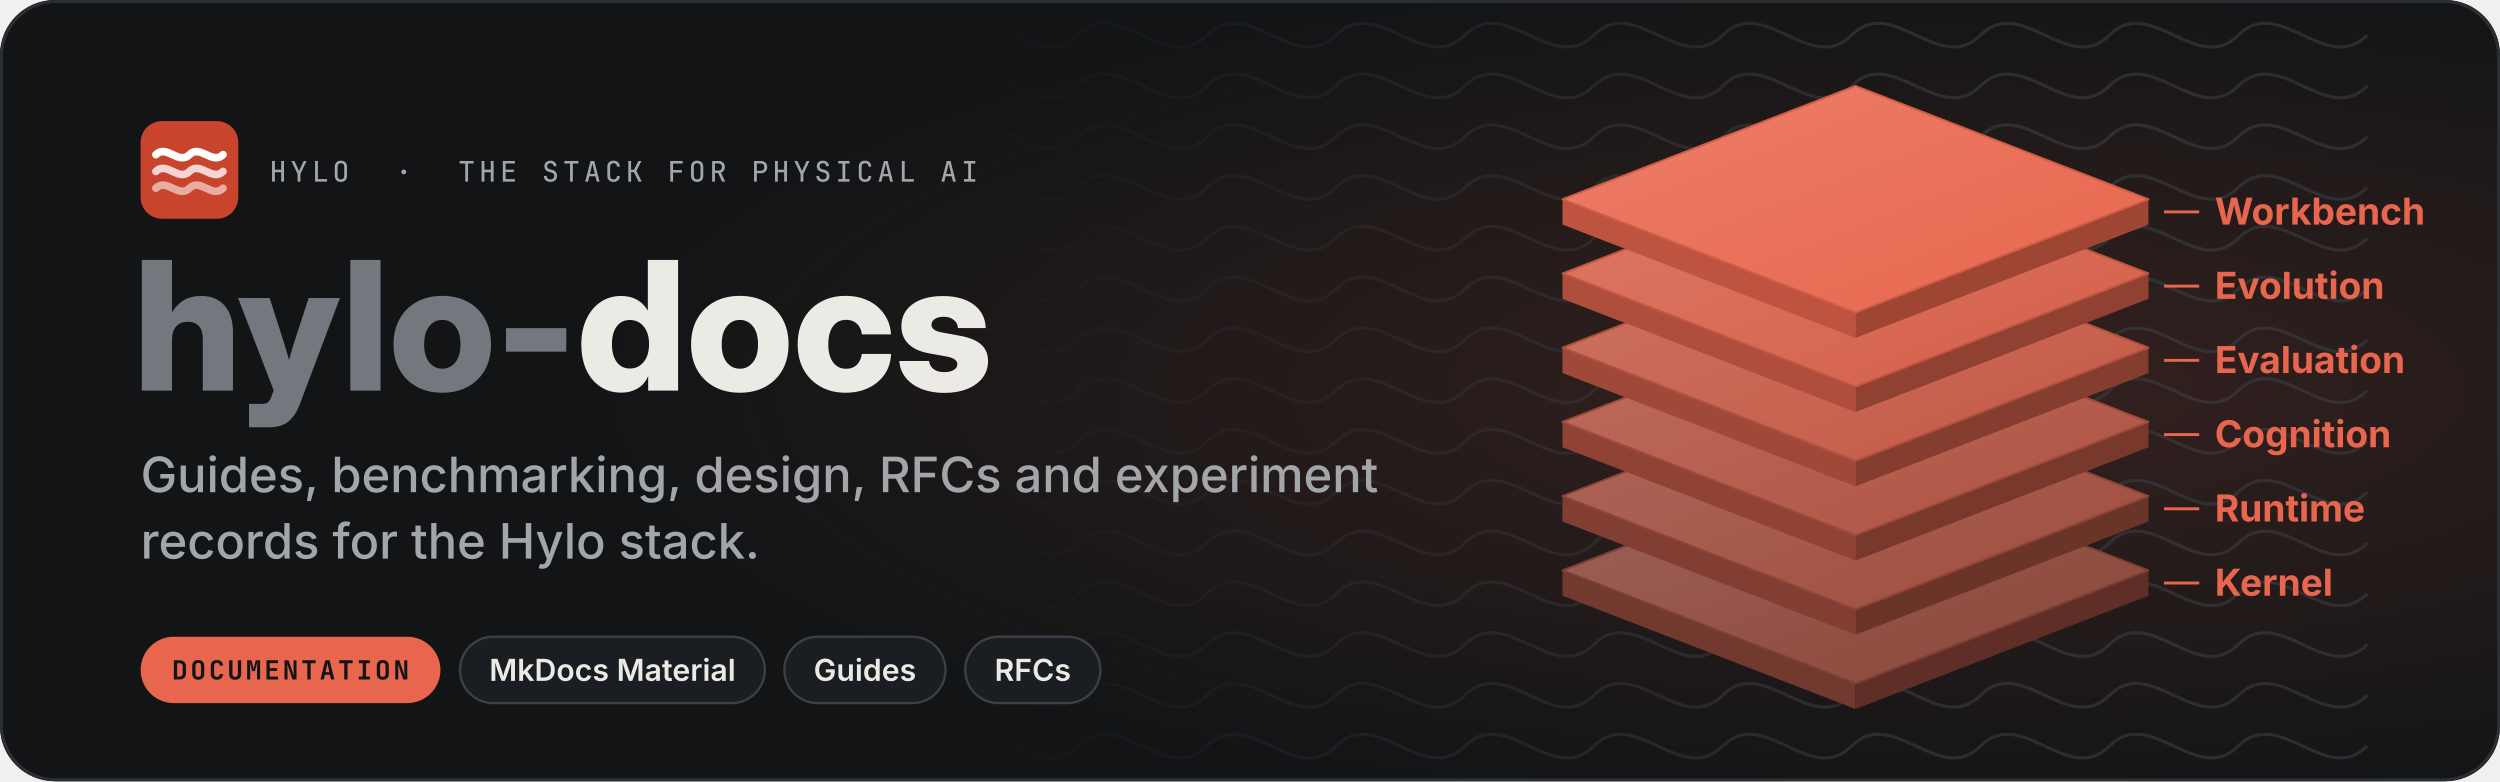
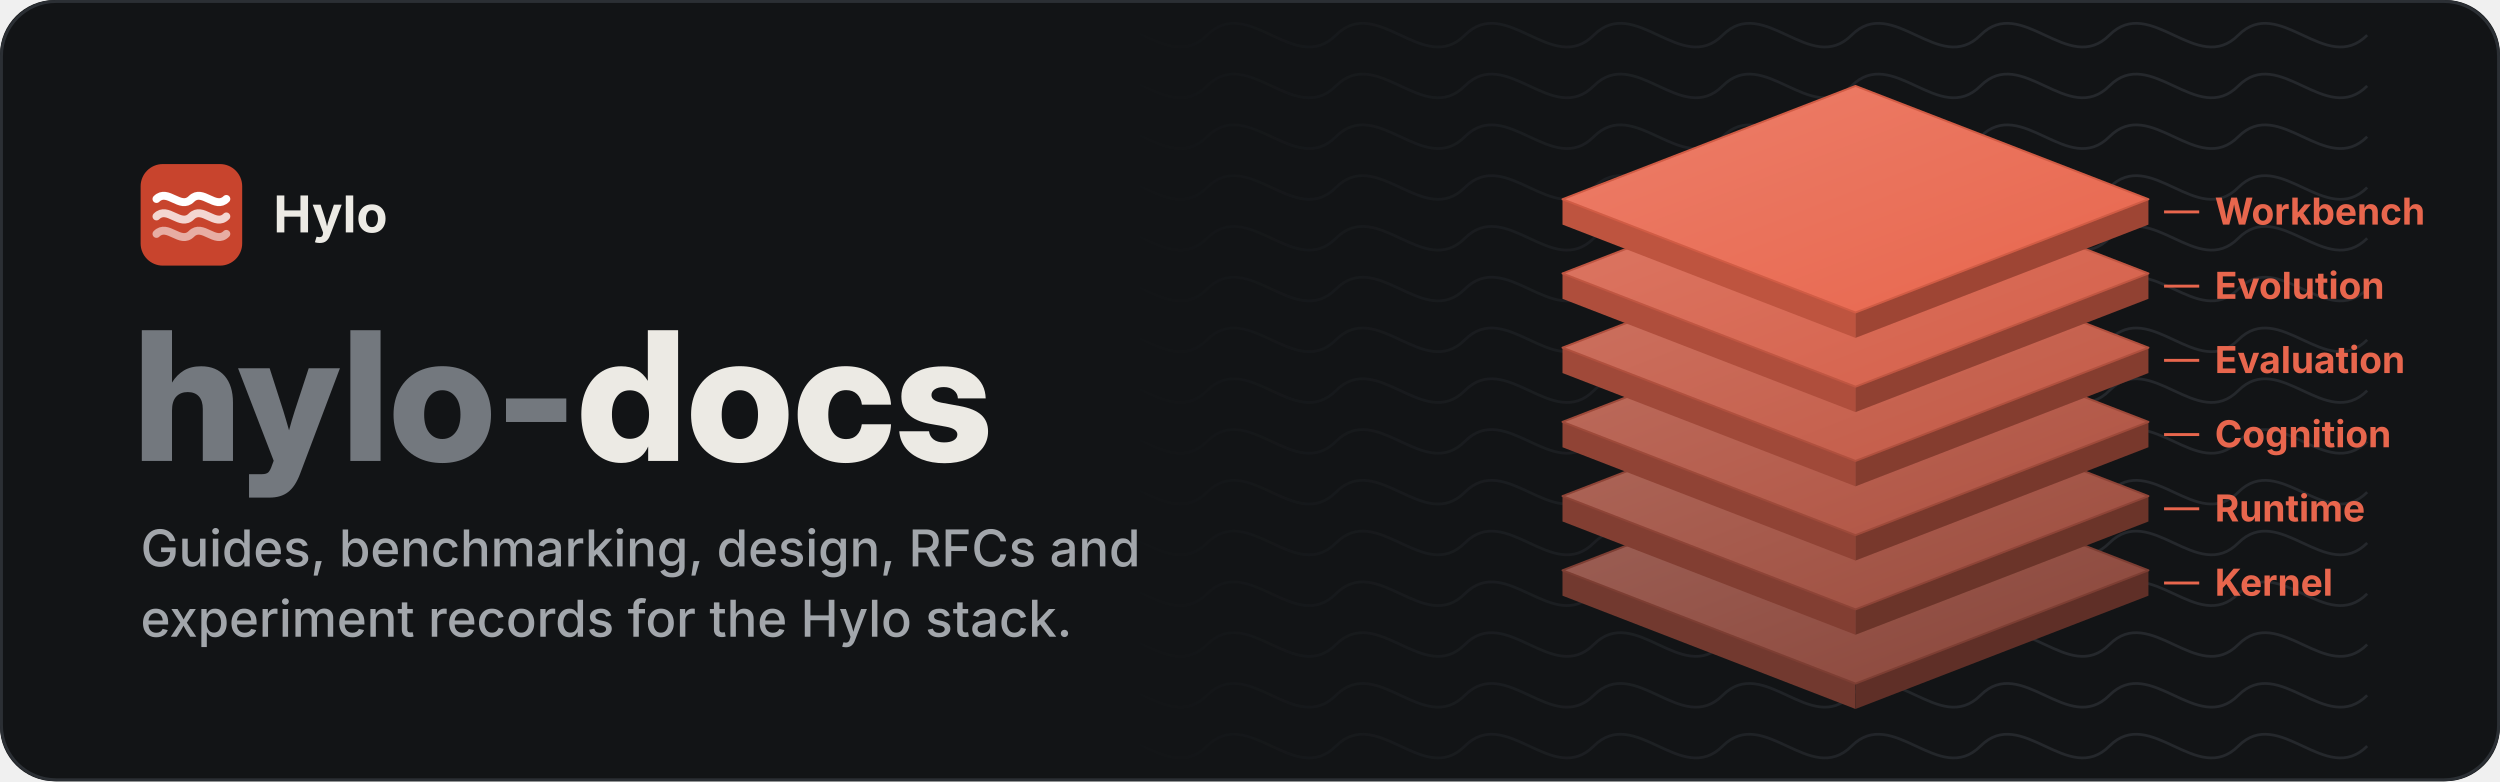
<svg xmlns="http://www.w3.org/2000/svg" viewBox="0 0 1280 400" width="1280" height="400" role="img" aria-labelledby="t d">
  <defs>
+     <path id="b161" d="M135 0V1490H440V888H1089V1490H1395V0H1089V635H440V0Z" />
    <path id="b271" d="M135 0V1490H440V1083L435 744Q484 822 539 897Q594 972 668 1062L1033 1490H1406L849 845L1422 0H1061L638 644L440 426V0Z" />
    <path id="b384" d="M135 0V1490H716Q970 1490 1110 1358Q1249 1225 1249 1005Q1249 852 1181 744Q1113 635 985 581L1302 0H964L680 532H440V0ZM440 779H660Q934 779 934 1005Q934 1118 866 1178Q799 1238 659 1238H440Z" />
    <path id="b459" d="M449 0 49 1490H382L555 757Q578 654 598 537Q617 420 635 305Q655 420 676 537Q697 654 722 757L904 1490H1221L1402 757Q1427 655 1448 539Q1469 423 1489 309Q1507 423 1526 539Q1546 655 1569 757L1742 1490H2076L1675 0H1327L1129 762Q1109 843 1093 932Q1077 1022 1061 1118Q1047 1025 1032 936Q1017 846 995 762L798 0Z" />
    <path id="b507" d="M440 -22Q280 -22 174 62Q68 147 68 313Q68 438 128 509Q188 580 284 613Q380 646 490 656Q634 670 698 686Q761 701 761 756V761Q761 832 716 871Q670 910 586 910Q499 910 446 872Q393 835 375 781L100 827Q143 972 272 1052Q400 1132 587 1132Q707 1132 816 1094Q924 1056 992 972Q1061 889 1061 753V0H777V155H767Q726 77 645 28Q564 -22 440 -22ZM525 189Q630 189 696 250Q763 311 763 400V521Q745 508 704 498Q664 489 619 482Q574 474 541 470Q458 458 407 423Q356 388 356 321Q356 256 404 222Q451 189 525 189Z" />
    <path id="b578" d="M754 -19Q663 -19 600 12Q537 43 498 88Q458 134 437 179H423V0H128V1490H428V930H437Q457 974 496 1021Q534 1068 598 1100Q661 1132 756 1132Q880 1132 983 1068Q1086 1004 1148 876Q1209 748 1209 557Q1209 371 1149 242Q1089 114 986 48Q883 -19 754 -19ZM662 222Q779 222 840 316Q902 410 902 558Q902 705 841 798Q780 892 662 892Q546 892 484 801Q421 710 421 558Q421 406 484 314Q547 222 662 222Z" />
    <path id="b586" d="M628 -22Q459 -22 336 50Q214 123 148 252Q81 382 81 554Q81 727 148 857Q214 987 336 1060Q459 1132 628 1132Q827 1132 960 1032Q1093 933 1125 760L846 708Q827 795 772 846Q718 896 631 896Q511 896 449 802Q387 707 387 555Q387 405 449 310Q511 214 631 214Q718 214 774 266Q830 319 848 409L1127 358Q1095 181 962 80Q829 -22 628 -22Z" />
    <path id="b614" d="M633 -22Q462 -22 338 48Q214 118 148 247Q81 376 81 553Q81 726 148 856Q214 986 334 1059Q455 1132 618 1132Q764 1132 883 1070Q1002 1008 1072 882Q1143 756 1143 565V481H378Q383 344 454 274Q525 204 638 204Q717 204 774 238Q830 271 854 336L1126 285Q1085 146 956 62Q828 -22 633 -22ZM380 669H854Q843 778 784 842Q725 906 621 906Q513 906 451 840Q389 773 380 669Z" />
    <path id="b658" d="M625 -442Q415 -442 287 -365Q159 -288 122 -168L380 -96Q401 -143 458 -184Q514 -224 623 -224Q737 -224 803 -172Q869 -119 869 -8V198H846Q815 130 744 73Q672 16 536 16Q410 16 307 75Q204 134 142 255Q81 376 81 561Q81 750 144 877Q206 1004 310 1068Q413 1132 537 1132Q631 1132 695 1100Q759 1068 798 1021Q838 974 858 930H871V1118H1166V9Q1166 -142 1096 -242Q1027 -343 904 -392Q782 -442 625 -442ZM630 244Q745 244 808 328Q870 413 870 563Q870 712 808 802Q746 892 630 892Q512 892 450 800Q389 707 389 563Q389 416 451 330Q513 244 630 244Z" />
    <path id="b670" d="M428 647V0H128V1490H422V904Q471 1013 555 1072Q639 1132 763 1132Q937 1132 1042 1020Q1148 908 1148 711V0H847V659Q847 763 794 822Q740 881 645 881Q549 881 488 820Q428 758 428 647Z" />
    <path id="b689" d="M128 0V1118H428V0ZM278 1264Q210 1264 162 1309Q114 1354 114 1418Q114 1482 162 1527Q210 1572 278 1572Q346 1572 394 1527Q443 1482 443 1418Q443 1354 394 1309Q346 1264 278 1264Z" />
    <path id="b727" d="M128 0V1490H428V688H445L811 1118H1158L740 633L1179 0H826L514 456L428 359V0Z" />
    <path id="b73" d="M786 -20Q587 -20 431 70Q275 160 184 331Q94 502 94 744Q94 987 185 1158Q276 1330 433 1420Q590 1510 786 1510Q955 1510 1092 1448Q1229 1385 1317 1266Q1405 1148 1427 981H1118Q1097 1102 1008 1170Q920 1239 792 1239Q618 1239 511 1110Q404 981 404 744Q404 502 512 376Q619 251 791 251Q918 251 1008 320Q1097 388 1119 510H1428Q1411 371 1330 250Q1249 130 1112 55Q974 -20 786 -20Z" />
    <path id="b736" d="M428 1490V0H128V1490Z" />
    <path id="b766" d="M128 0V1118H406L418 901Q463 1023 550 1079Q637 1135 737 1135Q949 1135 1025 884Q1072 1013 1170 1074Q1269 1135 1384 1135Q1538 1135 1640 1036Q1741 936 1741 754V0H1441V697Q1441 791 1390 838Q1338 884 1263 884Q1178 884 1128 830Q1079 776 1079 688V0H789V705Q789 787 740 836Q692 884 615 884Q536 884 482 830Q428 777 428 676V0Z" />
    <path id="b773" d="M428 647V0H128V1118H411L415 887Q462 1004 548 1068Q634 1132 763 1132Q937 1132 1042 1020Q1147 908 1147 711V0H847V659Q847 763 794 822Q740 881 645 881Q549 881 488 820Q428 758 428 647Z" />
    <path id="b790" d="M628 -22Q460 -22 337 50Q214 123 148 252Q81 382 81 554Q81 727 148 857Q214 987 337 1060Q460 1132 628 1132Q796 1132 919 1060Q1042 987 1108 857Q1175 727 1175 554Q1175 382 1108 252Q1042 123 919 50Q796 -22 628 -22ZM628 214Q748 214 809 311Q870 408 870 555Q870 703 809 800Q748 896 628 896Q508 896 448 800Q387 703 387 555Q387 408 448 311Q508 214 628 214Z" />
    <path id="b852" d="M128 0V1118H418V923H430Q461 1026 534 1080Q606 1133 700 1133Q751 1133 797 1123V855Q777 861 738 866Q700 870 667 870Q563 870 496 805Q428 740 428 636V0Z" />
    <path id="b889" d="M683 1118V889H474V327Q474 223 576 223Q593 223 624 228Q654 232 671 236L714 11Q664 -4 614 -10Q565 -16 520 -16Q352 -16 263 66Q174 147 174 301V889H20V1118H174V1384H474V1118Z" />
    <path id="b915" d="M513 -14Q339 -14 234 98Q128 210 128 407V1118H428V459Q428 355 482 296Q536 237 630 237Q726 237 786 298Q847 360 847 471V1118H1148V0H864L860 232Q813 113 726 50Q640 -14 513 -14Z" />
    <path id="b95" d="M135 0V1490H1132V1237H440V877H1080V628H440V253H1134V0Z" />
    <path id="b980" d="M443 0 31 1118H350L538 538Q561 463 580 387Q600 311 618 233Q635 311 654 386Q672 462 696 538L882 1118H1197L784 0Z" />
+     <path id="b998" d="M120 -396 189 -170 226 -179Q317 -204 375 -176Q433 -147 443 -63L451 -3L31 1118H350L538 538Q561 465 577 392Q593 320 609 246Q627 321 646 394Q666 466 690 538L886 1118H1201L726 -132Q675 -267 580 -346Q484 -426 316 -426Q256 -426 204 -418Q152 -409 120 -396Z" />
    <path id="dx1459" d="M806 712V444H119V712Z" />
    <path id="dx586" d="M598 -24Q434 -24 312 46Q189 115 120 239Q52 363 52 528Q52 692 120 816Q189 941 312 1010Q435 1080 598 1080Q745 1080 859 1024Q973 968 1040 869Q1108 770 1116 641H784Q776 716 728 762Q681 807 605 807Q508 807 454 732Q401 658 401 528Q401 398 455 324Q509 249 605 249Q681 249 727 295Q773 341 783 418H1116Q1112 289 1046 190Q979 90 864 33Q748 -24 598 -24Z" />
    <path id="dx597" d="M509 -23Q370 -23 268 46Q165 114 108 238Q52 363 52 530Q52 691 110 815Q168 939 270 1009Q372 1079 506 1079Q710 1079 809 914H810V1490H1155V0H814V163H813Q772 70 692 24Q613 -23 509 -23ZM605 252Q703 252 764 328Q824 403 824 530Q824 655 764 730Q703 805 605 805Q510 805 456 732Q401 659 401 530Q401 400 456 326Q510 252 605 252Z" />
    <path id="dx670" d="M440 574V0H96V1490H440V893Q493 980 574 1030Q655 1079 772 1079Q944 1079 1040 969Q1135 859 1135 664V0H791V592Q791 686 746 736Q701 785 619 785Q538 785 489 734Q440 682 440 574Z" />
    <path id="dx736" d="M440 1490V0H96V1490Z" />
    <path id="dx790" d="M608 -24Q442 -24 317 44Q192 112 122 236Q52 360 52 528Q52 694 122 818Q192 943 317 1012Q442 1080 608 1080Q773 1080 898 1012Q1024 943 1094 818Q1163 694 1163 528Q1163 360 1094 236Q1024 113 898 44Q773 -24 608 -24ZM608 250Q698 250 756 322Q815 394 815 528Q815 662 756 734Q698 806 608 806Q518 806 460 734Q401 662 401 528Q401 394 459 322Q517 250 608 250Z" />
    <path id="dx871" d="M562 -26Q416 -26 303 18Q190 62 122 144Q55 226 46 338H385Q393 279 437 245Q481 211 557 211Q628 211 668 236Q708 261 708 301Q708 367 580 390L389 424Q233 452 152 531Q70 610 70 735Q70 891 196 984Q322 1078 543 1078Q764 1078 895 980Q1026 882 1031 713H714Q713 768 668 805Q624 842 555 842Q488 842 450 816Q413 790 413 751Q413 686 527 664L739 625Q902 595 980 525Q1058 455 1058 337Q1058 229 996 147Q933 65 822 20Q710 -26 562 -26Z" />
    <path id="dx998" d="M129 -418V-151H275Q329 -151 351 -128Q373 -104 392 -46L410 2L4 1056H364L520 570Q537 515 553 460Q569 405 585 349Q600 405 616 460Q633 515 650 570L809 1056H1165L710 -149Q656 -292 574 -355Q493 -418 360 -418Z" />
    <path id="m137" d="M165 0V1490H1092V1294H393V815H1025V620H393V0Z" />
    <path id="m141" d="M791 -20Q589 -20 436 73Q283 166 198 337Q113 508 113 744Q113 982 200 1154Q286 1325 437 1418Q588 1510 781 1510Q942 1510 1073 1448Q1204 1385 1290 1274Q1375 1164 1400 1019H1166Q1125 1150 1028 1226Q930 1302 783 1302Q657 1302 556 1238Q456 1174 398 1050Q339 925 339 745Q339 565 398 441Q456 317 558 252Q660 188 792 188Q969 188 1078 292Q1186 397 1190 576H825V764H1413V593Q1413 405 1332 268Q1252 130 1112 55Q972 -20 791 -20Z" />
    <path id="m1501" d="M125 -371 213 214H450L285 -371Z" />
    <path id="m1502" d="M311 -15Q249 -15 206 28Q163 70 163 132Q163 194 206 237Q249 280 311 280Q373 280 416 237Q458 194 458 132Q458 70 416 28Q373 -15 311 -15Z" />
    <path id="m161" d="M165 0V1490H393V860H1131V1490H1360V0H1131V664H393V0Z" />
    <path id="m384" d="M165 0V1490H699Q871 1490 986 1430Q1101 1370 1158 1264Q1215 1159 1215 1022Q1215 872 1147 762Q1079 653 943 602L1271 0H1012L710 563Q704 563 697 563H393V0ZM393 758H675Q839 758 912 828Q984 897 984 1022Q984 1148 911 1222Q838 1295 673 1295H393Z" />
    <path id="m507" d="M461 -25Q354 -25 268 14Q183 54 133 130Q83 206 83 316Q83 411 120 472Q157 534 219 570Q281 605 358 623Q434 641 513 650Q661 667 728 680Q795 692 795 751V757Q795 850 740 902Q686 953 581 953Q471 953 408 905Q345 857 322 800L115 854Q153 954 224 1015Q295 1076 386 1104Q478 1132 578 1132Q645 1132 721 1116Q797 1100 864 1058Q931 1017 973 940Q1015 863 1015 742V0H802V153H791Q758 87 678 31Q597 -25 461 -25ZM510 152Q599 152 663 188Q727 223 762 280Q796 337 796 403V546Q780 530 728 518Q675 507 617 499Q559 491 525 487Q432 474 366 436Q299 399 299 313Q299 233 358 192Q418 152 510 152Z" />
    <path id="m578" d="M703 -22Q601 -22 537 12Q473 47 436 93Q400 139 380 175H362V0H148V1490H368V936H380Q399 970 434 1016Q470 1063 534 1098Q598 1132 703 1132Q837 1132 942 1064Q1048 996 1109 867Q1170 738 1170 556Q1170 376 1110 246Q1050 116 944 47Q839 -22 703 -22ZM654 165Q750 165 814 217Q879 269 912 358Q945 447 945 558Q945 668 912 756Q880 843 816 894Q751 945 654 945Q512 945 438 838Q364 732 364 558Q364 383 439 274Q514 165 654 165Z" />
    <path id="m586" d="M618 -23Q460 -23 343 49Q226 121 161 250Q96 380 96 553Q96 727 161 858Q226 988 343 1060Q460 1132 618 1132Q792 1132 918 1044Q1045 957 1086 802L877 752Q854 839 788 892Q721 946 619 946Q518 946 452 893Q385 840 352 750Q320 661 320 553Q320 446 352 358Q385 269 452 216Q518 163 619 163Q723 163 791 218Q859 274 881 365L1089 315Q1048 157 921 67Q794 -23 618 -23Z" />
    <path id="m597" d="M564 -22Q428 -22 322 47Q217 116 156 246Q96 376 96 556Q96 738 157 867Q218 996 324 1064Q429 1132 564 1132Q668 1132 732 1098Q796 1063 832 1016Q867 970 886 936H898V1490H1118V0H904V175H886Q866 139 830 93Q793 47 729 12Q665 -22 564 -22ZM612 165Q752 165 827 274Q902 383 902 558Q902 732 828 838Q754 945 612 945Q515 945 450 894Q386 843 354 756Q321 668 321 558Q321 447 354 358Q387 269 452 217Q517 165 612 165Z" />
    <path id="m614" d="M630 -23Q465 -23 345 48Q225 119 160 248Q96 377 96 551Q96 723 160 854Q223 985 339 1058Q455 1132 611 1132Q738 1132 852 1076Q967 1019 1038 896Q1110 772 1110 570V492H317Q323 330 409 244Q495 159 632 159Q724 159 790 199Q857 239 886 317L1093 268Q1053 137 931 57Q809 -23 630 -23ZM318 656H892Q880 788 810 869Q739 950 612 950Q480 950 404 864Q327 777 318 656Z" />
    <path id="m647" d="M702 1118V939H452V0H232V939H20V1118H232V1246Q232 1350 278 1420Q325 1490 400 1525Q476 1560 565 1560Q631 1560 678 1550Q726 1539 749 1530L698 1352Q682 1356 658 1362Q634 1368 600 1368Q521 1368 486 1329Q452 1290 452 1216V1118Z" />
    <path id="m658" d="M616 -442Q422 -442 305 -371Q188 -300 141 -199L325 -112Q345 -144 378 -180Q412 -215 468 -240Q525 -265 615 -265Q742 -265 822 -204Q902 -144 902 -15V203H883Q863 166 828 123Q792 80 728 48Q665 17 563 17Q431 17 326 79Q220 141 158 262Q96 384 96 563Q96 741 158 868Q219 996 325 1064Q431 1132 566 1132Q669 1132 734 1098Q798 1063 834 1017Q871 971 890 936H906V1118H1121V-16Q1121 -163 1054 -257Q987 -351 873 -396Q759 -442 616 -442ZM614 200Q754 200 828 297Q903 394 903 566Q903 734 830 840Q756 945 614 945Q517 945 452 894Q386 844 354 758Q321 673 321 566Q321 402 396 301Q470 200 614 200Z" />
    <path id="m670" d="M368 662V0H148V1490H366V917Q419 1028 504 1080Q589 1132 704 1132Q875 1132 980 1024Q1085 917 1085 710V0H864V683Q864 804 801 872Q738 940 628 940Q516 940 442 868Q368 795 368 662Z" />
    <path id="m689" d="M148 0V1118H368V0ZM259 1289Q202 1289 162 1327Q121 1365 121 1419Q121 1474 162 1512Q202 1550 259 1550Q316 1550 357 1512Q398 1474 398 1419Q398 1365 357 1327Q316 1289 259 1289Z" />
    <path id="m727" d="M148 0V1490H368V646H388L829 1118H1093L643 636L1124 0H852L475 501L368 394V0Z" />
    <path id="m73" d="M784 -20Q590 -20 438 72Q287 164 200 335Q113 506 113 744Q113 983 200 1154Q288 1326 440 1418Q591 1510 784 1510Q941 1510 1071 1450Q1201 1391 1287 1278Q1373 1166 1398 1008H1169Q1141 1150 1034 1226Q926 1302 786 1302Q658 1302 557 1238Q456 1173 398 1048Q339 924 339 744Q339 563 398 439Q456 315 557 252Q658 188 786 188Q926 188 1034 264Q1141 341 1169 483H1399Q1376 335 1292 222Q1209 109 1078 44Q948 -20 784 -20Z" />
    <path id="m736" d="M368 1490V0H148V1490Z" />
    <path id="m766" d="M148 0V1118H357L362 909Q405 1025 491 1081Q577 1137 677 1137Q786 1137 858 1075Q930 1013 963 902Q1005 1015 1102 1076Q1198 1137 1317 1137Q1416 1137 1496 1094Q1576 1051 1624 966Q1671 881 1671 754V0H1451V732Q1451 844 1388 894Q1326 944 1241 944Q1137 944 1078 880Q1018 816 1018 716V0H801V746Q801 836 744 890Q686 944 597 944Q505 944 436 880Q368 817 368 695V0Z" />
    <path id="m773" d="M368 662V0H148V1118H358L359 903Q411 1021 498 1076Q586 1132 704 1132Q875 1132 980 1024Q1084 917 1084 710V0H864V683Q864 804 801 872Q738 940 628 940Q516 940 442 868Q368 795 368 662Z" />
    <path id="m790" d="M618 -23Q461 -23 344 49Q226 121 161 250Q96 380 96 553Q96 727 161 858Q226 988 344 1060Q461 1132 618 1132Q776 1132 894 1060Q1011 988 1076 858Q1141 727 1141 553Q1141 380 1076 250Q1011 121 894 49Q776 -23 618 -23ZM618 163Q720 163 786 216Q853 270 886 358Q918 447 918 553Q918 660 886 750Q853 839 786 892Q720 946 618 946Q517 946 451 892Q385 839 352 750Q320 660 320 553Q320 447 352 358Q385 270 451 216Q517 163 618 163Z" />
    <path id="m843" d="M148 -418V1118H362V936H380Q399 970 434 1016Q470 1063 534 1098Q598 1132 703 1132Q837 1132 942 1064Q1048 996 1109 867Q1170 738 1170 556Q1170 376 1110 246Q1050 116 944 47Q839 -22 703 -22Q601 -22 537 12Q473 47 436 93Q400 139 380 175H368V-418ZM654 165Q750 165 814 217Q879 269 912 358Q945 447 945 558Q945 668 912 756Q880 843 816 894Q751 945 654 945Q512 945 438 838Q364 732 364 558Q364 383 439 274Q514 165 654 165Z" />
    <path id="m852" d="M148 0V1118H361V938H373Q403 1029 480 1082Q558 1134 656 1134Q677 1134 704 1132Q732 1130 749 1128V918Q737 921 703 926Q669 930 634 930Q519 930 444 860Q368 789 368 679V0Z" />
    <path id="m871" d="M549 -23Q367 -23 248 56Q128 134 98 283L305 326Q350 155 551 155Q658 155 720 200Q783 244 783 306Q783 412 626 447L438 490Q130 559 130 799Q130 899 186 974Q241 1049 338 1090Q436 1132 563 1132Q744 1132 847 1054Q950 977 986 853L789 810Q768 869 716 914Q664 958 565 958Q474 958 413 917Q352 876 352 813Q352 757 392 722Q433 688 525 667L705 627Q1010 558 1010 325Q1010 223 952 144Q893 66 789 22Q685 -23 549 -23Z" />
    <path id="m889" d="M626 1118V939H403V302Q403 235 432 204Q460 172 525 172Q543 172 570 176Q598 180 618 184L657 8Q622 -4 582 -10Q541 -15 503 -15Q351 -15 267 64Q183 142 183 284V939H20V1118H183V1384H403V1118Z" />
    <path id="m915" d="M529 -14Q358 -14 253 94Q148 201 148 408V1118H368V435Q368 314 432 246Q495 178 604 178Q716 178 790 250Q864 323 864 456V1118H1085V0H874L873 217Q820 95 732 40Q645 -14 529 -14Z" />
    <path id="m993" d="M57 0 439 574 80 1118H328L454 915Q490 856 519 802Q548 747 575 696Q602 747 630 802Q657 856 694 915L823 1118H1067L703 566L1084 0H837L687 238Q652 294 624 346Q595 398 568 448Q543 398 516 346Q489 294 454 238L302 0Z" />
    <path id="m998" d="M133 -402 187 -223 212 -229Q297 -252 356 -224Q416 -195 447 -87L471 -5L46 1118H284L505 483Q530 409 549 337Q568 265 586 193Q605 265 625 338Q645 410 671 483L896 1118H1132L646 -155Q595 -289 508 -358Q422 -426 287 -426Q235 -426 194 -418Q154 -411 133 -402Z" />
-     <path id="mono1" d="M46 0 235 730H366L554 0H453L407 190H193L147 0ZM213 272H387L335 490Q320 550 311 592Q302 634 300 649Q298 634 289 592Q280 550 266 491Z" />
-     <path id="mono122" d="M88 0V730H325Q395 730 446 703Q497 676 525 628Q553 579 553 512Q553 446 525 398Q497 349 446 322Q394 295 325 295H187V0ZM187 383H325Q383 383 417 418Q451 454 451 512Q451 571 417 606Q383 642 325 642H187Z" />
-     <path id="mono125" d="M89 0V730H315Q382 730 432 704Q482 677 510 630Q538 582 538 518Q538 444 500 391Q463 338 401 316L548 0H439L300 305H187V0ZM187 393H315Q371 393 404 427Q436 461 436 517Q436 574 403 608Q370 642 315 642H187Z" />
-     <path id="mono129" d="M304 -10Q196 -10 132 46Q68 103 68 202H167Q167 144 204 111Q241 78 304 78Q364 78 400 112Q435 145 435 201Q435 243 412 274Q389 306 347 317L239 346Q168 366 126 418Q85 471 85 543Q85 602 112 646Q138 691 186 716Q234 740 297 740Q361 740 410 716Q458 691 485 647Q512 603 512 545H414Q414 593 382 623Q349 653 297 653Q245 653 214 623Q182 593 182 545Q182 506 203 480Q224 453 262 442L373 412Q448 392 490 336Q532 279 532 201Q532 137 504 90Q476 42 424 16Q373 -10 304 -10Z" />
-     <path id="mono137" d="M251 0V640H53V730H547V640H350V0Z" />
-     <path id="mono168" d="M251 0V271L32 730H137L272 442Q284 416 292 395Q299 374 301 365Q304 374 312 395Q319 416 332 442L466 730H568L350 271V0Z" />
-     <path id="mono27" d="M308 -10Q207 -10 148 46Q88 103 88 202V529Q88 627 148 684Q207 740 308 740Q408 740 468 683Q527 626 527 529H428Q428 588 396 620Q364 652 308 652Q251 652 219 620Q187 588 187 529V202Q187 142 219 110Q251 78 308 78Q364 78 396 110Q428 142 428 202H527Q527 104 468 47Q408 -10 308 -10Z" />
-     <path id="mono37" d="M97 0V730H522V641H195V424H487V338H195V89H522V0Z" />
-     <path id="mono56" d="M91 0V730H527V639H188V409H501V319H190V0Z" />
-     <path id="mono64" d="M89 0V730H188V422H412V730H511V0H412V332H188V0Z" />
-     <path id="mono67" d="M101 0V90H250V640H101V730H499V640H350V90H499V0Z" />
-     <path id="mono81" d="M88 0V730H187V420H289L445 730H553L376 379L562 0H450L287 333H187V0Z" />
-     <path id="mono818" d="M300 259Q262 259 238 282Q215 305 215 341Q215 379 238 403Q262 427 300 427Q338 427 362 403Q385 379 385 341Q385 305 362 282Q338 259 300 259Z" />
-     <path id="mono83" d="M128 0V730H227V90H552V0Z" />
-     <path id="mono96" d="M300 -10Q200 -10 142 48Q84 106 84 212V519Q84 624 142 682Q200 740 300 740Q400 740 458 682Q516 625 516 519V212Q516 106 458 48Q400 -10 300 -10ZM300 78Q356 78 386 110Q417 142 417 202V529Q417 588 387 620Q357 652 300 652Q243 652 213 620Q183 588 183 529V202Q183 142 214 110Q244 78 300 78Z" />
-     <path id="monob1" d="M35 0 219 730H380L565 0H437L397 177H203L163 0ZM226 279H374L330 475Q319 524 311 564Q303 603 300 621Q297 603 289 564Q281 524 270 476Z" />
-     <path id="monob137" d="M237 0V617H46V730H554V617H363V0Z" />
-     <path id="monob142" d="M300 -10Q193 -10 132 48Q72 107 72 208V730H198V209Q198 157 224 128Q250 99 300 99Q349 99 376 128Q402 157 402 209V730H528V208Q528 107 468 48Q408 -10 300 -10Z" />
-     <path id="monob27" d="M308 -10Q237 -10 185 16Q133 43 104 92Q76 140 76 206V524Q76 590 104 638Q133 687 185 714Q237 740 308 740Q378 740 430 714Q482 687 511 638Q540 590 540 524H414Q414 575 386 602Q359 630 308 630Q257 630 229 602Q201 575 201 524V206Q201 155 229 128Q257 100 308 100Q359 100 386 128Q414 155 414 206H540Q540 140 511 92Q482 43 430 16Q378 -10 308 -10Z" />
-     <path id="monob33" d="M75 0V730H292Q366 730 420 702Q475 673 505 622Q535 571 535 502V229Q535 160 505 108Q475 57 420 28Q366 0 292 0ZM200 112H292Q346 112 378 144Q410 175 410 229V502Q410 555 378 586Q346 618 292 618H200Z" />
-     <path id="monob37" d="M88 0V730H526V620H211V430H491V324H211V110H526V0Z" />
-     <path id="monob67" d="M90 0V113H237V617H90V730H510V617H363V113H510V0Z" />
-     <path id="monob89" d="M54 0V730H217L299 416L382 730H546V0H429V307Q429 370 432 438Q436 505 441 568Q446 632 452 684L349 317H246L147 675Q156 606 164 510Q171 415 171 307V0Z" />
-     <path id="monob90" d="M72 0V730H225L428 140Q425 172 422 216Q419 259 416 304Q414 349 414 384V730H528V0H375L174 590Q176 561 179 520Q182 479 184 436Q186 393 186 357V0Z" />
-     <path id="monob96" d="M300 -10Q195 -10 134 50Q72 110 72 216V514Q72 620 134 680Q195 740 300 740Q405 740 466 680Q528 620 528 515V216Q528 110 466 50Q405 -10 300 -10ZM300 100Q351 100 377 128Q403 155 403 206V524Q403 575 377 602Q351 630 300 630Q249 630 223 602Q197 575 197 524V206Q197 155 223 128Q249 100 300 100Z" />
-     <path id="sb137" d="M150 0V1490H1104V1265H417V818H1037V596H417V0Z" />
-     <path id="sb141" d="M793 -20Q587 -20 432 72Q277 165 190 336Q103 508 103 743Q103 983 192 1154Q282 1326 436 1418Q590 1510 785 1510Q949 1510 1082 1447Q1216 1384 1302 1272Q1389 1160 1412 1014H1139Q1103 1133 1014 1202Q924 1271 788 1271Q668 1271 574 1210Q479 1149 425 1032Q371 914 371 745Q371 492 488 356Q606 219 794 219Q962 219 1062 314Q1162 408 1166 569H822V779H1425V600Q1425 409 1344 270Q1262 130 1120 55Q977 -20 793 -20Z" />
-     <path id="sb292" d="M150 0V1490H552L835 721Q850 677 870 606Q889 536 909 456Q929 375 946 301Q963 374 983 454Q1003 535 1022 606Q1042 676 1056 721L1336 1490H1739V0H1473V752Q1473 808 1474 890Q1476 973 1478 1066Q1481 1159 1482 1248Q1457 1152 1429 1057Q1401 962 1376 882Q1351 802 1333 752L1058 0H831L552 752Q534 800 510 878Q485 956 458 1050Q430 1144 402 1240Q404 1156 406 1064Q409 973 410 891Q412 809 412 752V0Z" />
-     <path id="sb384" d="M150 0V1490H707Q964 1490 1098 1358Q1232 1226 1232 1013Q1232 862 1164 753Q1096 644 964 592L1287 0H988L695 547H417V0ZM417 768H668Q819 768 889 832Q959 895 959 1013Q959 1133 889 1200Q819 1266 666 1266H417Z" />
-     <path id="sb507" d="M450 -23Q344 -23 259 16Q174 54 125 129Q76 204 76 314Q76 440 138 510Q199 579 296 610Q394 642 502 653Q648 669 713 682Q778 696 778 754V759Q778 841 728 886Q678 932 583 932Q485 932 427 889Q369 846 349 791L108 840Q157 988 286 1060Q414 1132 582 1132Q661 1132 742 1114Q822 1095 889 1052Q956 1008 997 934Q1038 859 1038 747V0H789V154H779Q742 82 661 30Q580 -23 450 -23ZM517 170Q637 170 708 239Q780 308 780 401V533Q762 519 716 508Q670 498 618 490Q567 483 533 478Q445 466 386 430Q328 394 328 317Q328 245 381 208Q434 170 517 170Z" />
-     <path id="sb586" d="M623 -23Q460 -23 340 50Q220 122 154 252Q89 381 89 553Q89 727 154 858Q220 988 340 1060Q460 1132 623 1132Q810 1132 940 1038Q1069 945 1105 781L862 730Q841 817 780 869Q719 921 625 921Q489 921 422 816Q354 711 354 554Q354 451 384 368Q414 285 474 236Q534 188 625 188Q721 188 782 242Q844 297 865 387L1108 336Q1072 169 942 73Q812 -23 623 -23Z" />
-     <path id="sb597" d="M550 -20Q418 -20 314 48Q209 115 149 244Q89 373 89 557Q89 743 150 872Q211 1000 316 1066Q420 1132 549 1132Q649 1132 712 1098Q776 1065 813 1018Q850 972 870 933H881V1490H1141V0H886V177H870Q849 137 811 91Q773 45 710 12Q646 -20 550 -20ZM621 194Q748 194 817 294Q886 395 886 558Q886 721 818 820Q749 918 621 918Q489 918 422 816Q355 714 355 558Q355 401 422 298Q490 194 621 194Z" />
-     <path id="sb614" d="M632 -23Q463 -23 342 48Q220 119 154 248Q89 377 89 552Q89 724 154 854Q218 985 336 1058Q455 1132 615 1132Q751 1132 868 1072Q984 1013 1055 888Q1126 764 1126 568V486H348Q353 337 432 259Q510 181 635 181Q721 181 782 218Q844 255 870 326L1109 277Q1069 142 944 60Q818 -23 632 -23ZM349 663H873Q861 783 796 856Q732 928 616 928Q497 928 428 852Q358 775 349 663Z" />
-     <path id="sb689" d="M138 0V1118H398V0ZM268 1276Q206 1276 162 1318Q117 1359 117 1419Q117 1478 162 1520Q206 1561 268 1561Q331 1561 376 1520Q420 1478 420 1419Q420 1359 376 1318Q331 1276 268 1276Z" />
-     <path id="sb727" d="M138 0V1490H398V667H417L820 1118H1125L692 635L1151 0H839L494 479L398 376V0Z" />
-     <path id="sb73" d="M785 -20Q589 -20 435 71Q281 162 192 333Q103 504 103 744Q103 985 192 1156Q282 1328 436 1419Q590 1510 785 1510Q948 1510 1082 1449Q1215 1388 1302 1272Q1389 1157 1413 994H1144Q1119 1126 1021 1198Q923 1271 789 1271Q606 1271 488 1134Q371 998 371 744Q371 487 489 353Q607 219 788 219Q922 219 1020 292Q1119 364 1144 496H1414Q1393 353 1311 236Q1229 119 1095 50Q961 -20 785 -20Z" />
-     <path id="sb736" d="M398 1490V0H138V1490Z" />
-     <path id="sb790" d="M623 -23Q460 -23 340 50Q220 122 154 252Q89 381 89 553Q89 727 154 858Q220 988 340 1060Q460 1132 623 1132Q786 1132 906 1060Q1026 988 1092 858Q1158 727 1158 553Q1158 381 1092 252Q1026 122 906 50Q786 -23 623 -23ZM623 188Q714 188 774 237Q834 286 864 369Q894 452 894 554Q894 657 864 740Q834 823 774 872Q714 921 623 921Q533 921 473 872Q413 823 384 740Q354 657 354 554Q354 452 384 369Q413 286 473 237Q533 188 623 188Z" />
-     <path id="sb84" d="M654 0H150V1490H664Q886 1490 1046 1400Q1205 1311 1290 1144Q1375 978 1375 747Q1375 514 1290 346Q1204 179 1042 90Q881 0 654 0ZM417 231H641Q1112 231 1112 747Q1112 1259 648 1259H417Z" />
-     <path id="sb852" d="M138 0V1118H390V931H402Q432 1028 507 1080Q582 1133 678 1133Q728 1133 773 1126V887Q757 891 721 896Q685 900 650 900Q541 900 470 832Q398 765 398 658V0Z" />
-     <path id="sb871" d="M561 -23Q368 -23 242 60Q117 142 88 294L331 340Q375 176 566 176Q662 176 718 214Q775 253 775 310Q775 405 624 438L433 479Q119 547 119 792Q119 896 176 972Q233 1048 334 1090Q436 1132 570 1132Q760 1132 870 1053Q981 974 1015 844L783 798Q763 856 713 897Q663 938 573 938Q491 938 435 902Q379 865 379 808Q379 759 416 728Q452 696 538 677L728 637Q1041 570 1041 335Q1041 229 980 148Q919 68 810 22Q702 -23 561 -23Z" />
-     <path id="sb889" d="M655 1118V914H439V315Q439 254 464 226Q490 197 550 197Q568 197 597 202Q626 206 645 210L686 9Q643 -4 598 -10Q553 -15 512 -15Q351 -15 265 65Q179 145 179 293V914H20V1118H179V1384H439V1118Z" />
-     <path id="sb915" d="M521 -14Q348 -14 243 96Q138 206 138 407V1118H398V447Q398 335 456 271Q515 207 617 207Q721 207 788 274Q855 341 855 463V1118H1116V0H869L867 224Q767 -14 521 -14Z" />
    <clipPath id="cardclip">
      <rect width="1280" height="400" rx="28" />
    </clipPath>
-     <radialGradient id="glow" cx="0.78" cy="0.5" r="0.55">
-       <stop offset="0" stop-color="#e8664d" stop-opacity="0.16" />
-       <stop offset="1" stop-color="#e8664d" stop-opacity="0" />
-     </radialGradient>
    <linearGradient id="wavefade" x1="0" y1="0" x2="1" y2="0">
-       <stop offset="0.38" stop-color="#fff" stop-opacity="0" />
-       <stop offset="0.75" stop-color="#fff" stop-opacity="1" />
+       <stop offset="0.45" stop-color="#fff" stop-opacity="0" />
+       <stop offset="0.8" stop-color="#fff" stop-opacity="1" />
    </linearGradient>
    <mask id="wavemask">
      <rect width="1280" height="400" fill="url(#wavefade)" />
    </mask>
    <linearGradient id="slab5" x1="0" y1="0" x2="1" y2="1">
      <stop offset="0" stop-color="#9e6359" />
      <stop offset="1" stop-color="#8b4539" />
    </linearGradient>
    <linearGradient id="slab4" x1="0" y1="0" x2="1" y2="1">
      <stop offset="0" stop-color="#ae695c" />
      <stop offset="1" stop-color="#9e4c3d" />
    </linearGradient>
    <linearGradient id="slab3" x1="0" y1="0" x2="1" y2="1">
      <stop offset="0" stop-color="#bd6e5f" />
      <stop offset="1" stop-color="#b05241" />
    </linearGradient>
    <linearGradient id="slab2" x1="0" y1="0" x2="1" y2="1">
      <stop offset="0" stop-color="#cd7463" />
      <stop offset="1" stop-color="#c35945" />
    </linearGradient>
    <linearGradient id="slab1" x1="0" y1="0" x2="1" y2="1">
      <stop offset="0" stop-color="#dc7966" />
      <stop offset="1" stop-color="#d55f49" />
    </linearGradient>
    <linearGradient id="slab0" x1="0" y1="0" x2="1" y2="1">
      <stop offset="0" stop-color="#ec7e69" />
      <stop offset="1" stop-color="#e8664d" />
    </linearGradient>
  </defs>
  <g clip-path="url(#cardclip)">
    <rect x="0.0" y="0.0" width="1280.0" height="400.0" rx="0" fill="#121416" />
-     <rect x="0.0" y="0.0" width="1280.0" height="400.0" rx="0" fill="url(#glow)" />
-     <g mask="url(#wavemask)" fill="none" stroke="#3b4047" stroke-width="1.6" opacity="0.55">
+     <g mask="url(#wavemask)" fill="none" stroke="#3b4047" stroke-width="1.4" opacity="0.45">
      <path d="M420 18c21-21 45 21 66 0s45 21 66 0s45 21 66 0s45 21 66 0s45 21 66 0s45 21 66 0s45 21 66 0s45 21 66 0s45 21 66 0s45 21 66 0s45 21 66 0s45 21 66 0" />
      <path d="M420 44c21-21 45 21 66 0s45 21 66 0s45 21 66 0s45 21 66 0s45 21 66 0s45 21 66 0s45 21 66 0s45 21 66 0s45 21 66 0s45 21 66 0s45 21 66 0s45 21 66 0" />
      <path d="M420 70c21-21 45 21 66 0s45 21 66 0s45 21 66 0s45 21 66 0s45 21 66 0s45 21 66 0s45 21 66 0s45 21 66 0s45 21 66 0s45 21 66 0s45 21 66 0s45 21 66 0" />
      <path d="M420 96c21-21 45 21 66 0s45 21 66 0s45 21 66 0s45 21 66 0s45 21 66 0s45 21 66 0s45 21 66 0s45 21 66 0s45 21 66 0s45 21 66 0s45 21 66 0s45 21 66 0" />
      <path d="M420 122c21-21 45 21 66 0s45 21 66 0s45 21 66 0s45 21 66 0s45 21 66 0s45 21 66 0s45 21 66 0s45 21 66 0s45 21 66 0s45 21 66 0s45 21 66 0s45 21 66 0" />
      <path d="M420 148c21-21 45 21 66 0s45 21 66 0s45 21 66 0s45 21 66 0s45 21 66 0s45 21 66 0s45 21 66 0s45 21 66 0s45 21 66 0s45 21 66 0s45 21 66 0s45 21 66 0" />
      <path d="M420 174c21-21 45 21 66 0s45 21 66 0s45 21 66 0s45 21 66 0s45 21 66 0s45 21 66 0s45 21 66 0s45 21 66 0s45 21 66 0s45 21 66 0s45 21 66 0s45 21 66 0" />
      <path d="M420 200c21-21 45 21 66 0s45 21 66 0s45 21 66 0s45 21 66 0s45 21 66 0s45 21 66 0s45 21 66 0s45 21 66 0s45 21 66 0s45 21 66 0s45 21 66 0s45 21 66 0" />
      <path d="M420 226c21-21 45 21 66 0s45 21 66 0s45 21 66 0s45 21 66 0s45 21 66 0s45 21 66 0s45 21 66 0s45 21 66 0s45 21 66 0s45 21 66 0s45 21 66 0s45 21 66 0" />
      <path d="M420 252c21-21 45 21 66 0s45 21 66 0s45 21 66 0s45 21 66 0s45 21 66 0s45 21 66 0s45 21 66 0s45 21 66 0s45 21 66 0s45 21 66 0s45 21 66 0s45 21 66 0" />
      <path d="M420 278c21-21 45 21 66 0s45 21 66 0s45 21 66 0s45 21 66 0s45 21 66 0s45 21 66 0s45 21 66 0s45 21 66 0s45 21 66 0s45 21 66 0s45 21 66 0s45 21 66 0" />
      <path d="M420 304c21-21 45 21 66 0s45 21 66 0s45 21 66 0s45 21 66 0s45 21 66 0s45 21 66 0s45 21 66 0s45 21 66 0s45 21 66 0s45 21 66 0s45 21 66 0s45 21 66 0" />
      <path d="M420 330c21-21 45 21 66 0s45 21 66 0s45 21 66 0s45 21 66 0s45 21 66 0s45 21 66 0s45 21 66 0s45 21 66 0s45 21 66 0s45 21 66 0s45 21 66 0s45 21 66 0" />
      <path d="M420 356c21-21 45 21 66 0s45 21 66 0s45 21 66 0s45 21 66 0s45 21 66 0s45 21 66 0s45 21 66 0s45 21 66 0s45 21 66 0s45 21 66 0s45 21 66 0s45 21 66 0" />
      <path d="M420 382c21-21 45 21 66 0s45 21 66 0s45 21 66 0s45 21 66 0s45 21 66 0s45 21 66 0s45 21 66 0s45 21 66 0s45 21 66 0s45 21 66 0s45 21 66 0s45 21 66 0" />
      <path d="M420 408c21-21 45 21 66 0s45 21 66 0s45 21 66 0s45 21 66 0s45 21 66 0s45 21 66 0s45 21 66 0s45 21 66 0s45 21 66 0s45 21 66 0s45 21 66 0s45 21 66 0" />
    </g>
  </g>
  <rect x="0.75" y="0.75" width="1278.5" height="398.5" rx="28" fill="none" stroke="#2b2f34" stroke-width="1.5" />
  <polygon points="800.0,292.0 950.0,350.0 950.0,363.0 800.0,305.0" fill="#72392f" />
  <polygon points="950.0,350.0 1100.0,292.0 1100.0,305.0 950.0,363.0" fill="#5f2f27" />
  <polygon points="950.0,234.0 1100.0,292.0 950.0,350.0 800.0,292.0" fill="url(#slab5)" stroke="#7d3e33" stroke-width="1" stroke-linejoin="round" />
  <line x1="1108" y1="298.5" x2="1126" y2="298.5" stroke="#e8664d" stroke-width="1.5" />
  <g transform="translate(1134.0 305.0) scale(0.00928 -0.00928)" fill="#e8664d">
    <use href="#b271" x="0" />
    <use href="#b614" x="1392" />
    <use href="#b852" x="2612" />
    <use href="#b773" x="3461" />
    <use href="#b614" x="4736" />
    <use href="#b736" x="5956" />
  </g>
  <polygon points="800.0,254.0 950.0,312.0 950.0,325.0 800.0,267.0" fill="#823e32" />
  <polygon points="950.0,312.0 1100.0,254.0 1100.0,267.0 950.0,325.0" fill="#6b3429" />
  <polygon points="950.0,196.0 1100.0,254.0 950.0,312.0 800.0,254.0" fill="url(#slab4)" stroke="#8e4437" stroke-width="1" stroke-linejoin="round" />
  <line x1="1108" y1="260.5" x2="1126" y2="260.5" stroke="#e8664d" stroke-width="1.5" />
  <g transform="translate(1134.0 267.0) scale(0.00928 -0.00928)" fill="#e8664d">
    <use href="#b384" x="0" />
    <use href="#b915" x="1345" />
    <use href="#b773" x="2620" />
    <use href="#b889" x="3895" />
    <use href="#b689" x="4645" />
    <use href="#b766" x="5200" />
    <use href="#b614" x="7069" />
  </g>
  <polygon points="800.0,216.0 950.0,274.0 950.0,287.0 800.0,229.0" fill="#904335" />
  <polygon points="950.0,274.0 1100.0,216.0 1100.0,229.0 950.0,287.0" fill="#78382c" />
  <polygon points="950.0,158.0 1100.0,216.0 950.0,274.0 800.0,216.0" fill="url(#slab3)" stroke="#9e4a3a" stroke-width="1" stroke-linejoin="round" />
  <line x1="1108" y1="222.5" x2="1126" y2="222.5" stroke="#e8664d" stroke-width="1.5" />
  <g transform="translate(1134.0 229.0) scale(0.00928 -0.00928)" fill="#e8664d">
    <use href="#b73" x="0" />
    <use href="#b790" x="1515" />
    <use href="#b658" x="2771" />
    <use href="#b773" x="4065" />
    <use href="#b689" x="5340" />
    <use href="#b889" x="5895" />
    <use href="#b689" x="6645" />
    <use href="#b790" x="7200" />
    <use href="#b773" x="8456" />
  </g>
  <polygon points="800.0,178.0 950.0,236.0 950.0,249.0 800.0,191.0" fill="#a04939" />
  <polygon points="950.0,236.0 1100.0,178.0 1100.0,191.0 950.0,249.0" fill="#853d2f" />
  <polygon points="950.0,120.0 1100.0,178.0 950.0,236.0 800.0,178.0" fill="url(#slab2)" stroke="#b0503e" stroke-width="1" stroke-linejoin="round" />
  <line x1="1108" y1="184.5" x2="1126" y2="184.5" stroke="#e8664d" stroke-width="1.5" />
  <g transform="translate(1134.0 191.0) scale(0.00928 -0.00928)" fill="#e8664d">
    <use href="#b95" x="0" />
    <use href="#b980" x="1244" />
    <use href="#b507" x="2452" />
    <use href="#b736" x="3641" />
    <use href="#b915" x="4196" />
    <use href="#b507" x="5471" />
    <use href="#b889" x="6660" />
    <use href="#b689" x="7410" />
    <use href="#b790" x="7965" />
    <use href="#b773" x="9221" />
  </g>
  <polygon points="800.0,140.0 950.0,198.0 950.0,211.0 800.0,153.0" fill="#af4e3c" />
  <polygon points="950.0,198.0 1100.0,140.0 1100.0,153.0 950.0,211.0" fill="#914132" />
  <polygon points="950.0,82.0 1100.0,140.0 950.0,198.0 800.0,140.0" fill="url(#slab1)" stroke="#c05642" stroke-width="1" stroke-linejoin="round" />
  <line x1="1108" y1="146.5" x2="1126" y2="146.5" stroke="#e8664d" stroke-width="1.5" />
  <g transform="translate(1134.0 153.0) scale(0.00928 -0.00928)" fill="#e8664d">
    <use href="#b95" x="0" />
    <use href="#b980" x="1244" />
    <use href="#b790" x="2435" />
    <use href="#b736" x="3691" />
    <use href="#b915" x="4246" />
    <use href="#b889" x="5521" />
    <use href="#b689" x="6271" />
    <use href="#b790" x="6826" />
    <use href="#b773" x="8082" />
  </g>
  <polygon points="800.0,102.0 950.0,160.0 950.0,173.0 800.0,115.0" fill="#be543f" />
  <polygon points="950.0,160.0 1100.0,102.0 1100.0,115.0 950.0,173.0" fill="#9e4534" />
  <polygon points="950.0,44.0 1100.0,102.0 950.0,160.0 800.0,102.0" fill="url(#slab0)" stroke="#d15c45" stroke-width="1" stroke-linejoin="round" />
  <line x1="1108" y1="108.5" x2="1126" y2="108.5" stroke="#e8664d" stroke-width="1.5" />
  <g transform="translate(1134.0 115.0) scale(0.00928 -0.00928)" fill="#e8664d">
    <use href="#b459" x="0" />
    <use href="#b790" x="2023" />
    <use href="#b852" x="3279" />
    <use href="#b727" x="4145" />
    <use href="#b578" x="5333" />
    <use href="#b614" x="6624" />
    <use href="#b773" x="7844" />
    <use href="#b586" x="9119" />
    <use href="#b670" x="10324" />
  </g>
-   <g transform="translate(72 62) scale(0.7812)">
+   <g transform="translate(72 84) scale(0.8125)">
    <rect width="64" height="64" rx="14" fill="#c8442d" />
    <g fill="none" stroke="#ffffff" stroke-width="5" stroke-linecap="round">
      <path d="M10 22c7-7 15 7 22 0s15 7 22 0" />
      <path d="M10 33c7-7 15 7 22 0s15 7 22 0" opacity=".78" />
      <path d="M10 44c7-7 15 7 22 0s15 7 22 0" opacity=".56" />
    </g>
  </g>
-   <g transform="translate(138.0 93.0) scale(0.0145 -0.0145)" fill="#a2a6ab">
-     <use href="#mono64" x="0" />
-     <use href="#mono168" x="740" />
-     <use href="#mono83" x="1480" />
-     <use href="#mono96" x="2220" />
-     <use href="#mono818" x="4440" />
-     <use href="#mono137" x="6660" />
-     <use href="#mono64" x="7400" />
-     <use href="#mono37" x="8140" />
-     <use href="#mono129" x="9620" />
-     <use href="#mono137" x="10360" />
-     <use href="#mono1" x="11100" />
-     <use href="#mono27" x="11840" />
-     <use href="#mono81" x="12580" />
-     <use href="#mono56" x="14060" />
-     <use href="#mono96" x="14800" />
-     <use href="#mono125" x="15540" />
-     <use href="#mono122" x="17020" />
-     <use href="#mono64" x="17760" />
-     <use href="#mono168" x="18500" />
-     <use href="#mono129" x="19240" />
-     <use href="#mono67" x="19980" />
-     <use href="#mono27" x="20720" />
-     <use href="#mono1" x="21460" />
-     <use href="#mono83" x="22200" />
-     <use href="#mono1" x="23680" />
-     <use href="#mono67" x="24420" />
-   </g>
-   <g transform="translate(68.3 200.0) scale(0.04492 -0.04492)" fill="#73787e">
+   <g transform="translate(140.0 119.0) scale(0.0127 -0.0127)" fill="#eceae4">
+     <use href="#b161" x="0" />
+     <use href="#b998" x="1551" />
+     <use href="#b736" x="2789" />
+     <use href="#b790" x="3344" />
+   </g>
+   <g transform="translate(68.3 236.0) scale(0.04492 -0.04492)" fill="#73787e">
    <use href="#dx670" x="0" />
    <use href="#dx998" x="1189" />
    <use href="#dx736" x="2377" />
    <use href="#dx790" x="2913" />
    <use href="#dx1459" x="4128" />
  </g>
-   <g transform="translate(295.3 200.0) scale(0.04492 -0.04492)" fill="#eceae4">
+   <g transform="translate(295.3 236.0) scale(0.04492 -0.04492)" fill="#eceae4">
    <use href="#dx597" x="0" />
    <use href="#dx790" x="1251" />
    <use href="#dx586" x="2466" />
    <use href="#dx871" x="3630" />
  </g>
-   <g transform="translate(72.0 252.0) scale(0.01221 -0.01221)" fill="#a2a6ab">
+   <g transform="translate(72.0 290.0) scale(0.0127 -0.0127)" fill="#a2a6ab">
    <use href="#m141" x="0" />
    <use href="#m915" x="1531" />
    <use href="#m689" x="2763" />
    <use href="#m597" x="3279" />
    <use href="#m614" x="4545" />
    <use href="#m871" x="5748" />
    <use href="#m1501" x="6851" />
    <use href="#m578" x="7997" />
    <use href="#m614" x="9263" />
    <use href="#m773" x="10466" />
    <use href="#m586" x="11698" />
    <use href="#m670" x="12880" />
    <use href="#m766" x="14112" />
    <use href="#m507" x="15931" />
    <use href="#m852" x="17094" />
    <use href="#m727" x="17918" />
    <use href="#m689" x="19063" />
    <use href="#m773" x="19579" />
    <use href="#m658" x="20811" />
    <use href="#m1501" x="22080" />
    <use href="#m597" x="23226" />
    <use href="#m614" x="24492" />
    <use href="#m871" x="25695" />
    <use href="#m689" x="26798" />
    <use href="#m658" x="27314" />
    <use href="#m773" x="28583" />
    <use href="#m1501" x="29815" />
    <use href="#m384" x="30961" />
    <use href="#m137" x="32288" />
    <use href="#m73" x="33495" />
    <use href="#m871" x="34997" />
    <use href="#m507" x="36646" />
    <use href="#m773" x="37809" />
    <use href="#m597" x="39041" />
-     <use href="#m614" x="40853" />
-     <use href="#m993" x="42012" />
-     <use href="#m843" x="43153" />
-     <use href="#m614" x="44419" />
-     <use href="#m852" x="45622" />
-     <use href="#m689" x="46430" />
-     <use href="#m766" x="46946" />
-     <use href="#m614" x="48765" />
-     <use href="#m773" x="49968" />
-     <use href="#m889" x="51200" />
-   </g>
-   <g transform="translate(72.0 286.0) scale(0.01221 -0.01221)" fill="#a2a6ab">
-     <use href="#m852" x="0" />
-     <use href="#m614" x="753" />
-     <use href="#m586" x="1956" />
-     <use href="#m790" x="3138" />
-     <use href="#m852" x="4375" />
-     <use href="#m597" x="5128" />
-     <use href="#m871" x="6394" />
-     <use href="#m647" x="8043" />
-     <use href="#m790" x="8765" />
-     <use href="#m852" x="10002" />
-     <use href="#m889" x="11340" />
-     <use href="#m670" x="12039" />
-     <use href="#m614" x="13271" />
-     <use href="#m161" x="15020" />
-     <use href="#m998" x="16559" />
-     <use href="#m736" x="17745" />
-     <use href="#m790" x="18261" />
-     <use href="#m871" x="20044" />
-     <use href="#m889" x="21147" />
-     <use href="#m507" x="21854" />
-     <use href="#m586" x="23017" />
-     <use href="#m727" x="24199" />
-     <use href="#m1502" x="25344" />
-   </g>
-   <rect x="72.0" y="326.0" width="153.5" height="34.0" rx="17.0" fill="#e8664d" />
-   <g transform="translate(88.0 347.9) scale(0.0135 -0.0135)" fill="#121416">
-     <use href="#monob33" x="0" />
-     <use href="#monob96" x="700" />
-     <use href="#monob27" x="1400" />
-     <use href="#monob142" x="2100" />
-     <use href="#monob89" x="2800" />
-     <use href="#monob37" x="3500" />
-     <use href="#monob90" x="4200" />
-     <use href="#monob137" x="4900" />
-     <use href="#monob1" x="5600" />
-     <use href="#monob137" x="6300" />
-     <use href="#monob67" x="7000" />
-     <use href="#monob96" x="7700" />
-     <use href="#monob90" x="8400" />
-   </g>
-   <rect x="235.5" y="326.0" width="156.1" height="34.0" rx="17.0" fill="#1a1d21" stroke="#3b4047" stroke-width="1.2" />
-   <g transform="translate(250.5 348.6) scale(0.00757 -0.00757)" fill="#eceae4">
-     <use href="#sb292" x="0" />
-     <use href="#sb727" x="1889" />
-     <use href="#sb84" x="3055" />
-     <use href="#sb790" x="4534" />
-     <use href="#sb586" x="5781" />
-     <use href="#sb871" x="6974" />
-     <use href="#sb292" x="8615" />
-     <use href="#sb507" x="10504" />
-     <use href="#sb889" x="11680" />
-     <use href="#sb614" x="12383" />
-     <use href="#sb852" x="13594" />
-     <use href="#sb689" x="14420" />
-     <use href="#sb507" x="14956" />
-     <use href="#sb736" x="16132" />
-   </g>
-   <rect x="401.6" y="326.0" width="82.5" height="34.0" rx="17.0" fill="#1a1d21" stroke="#3b4047" stroke-width="1.2" />
-   <g transform="translate(416.6 348.6) scale(0.00757 -0.00757)" fill="#eceae4">
-     <use href="#sb141" x="0" />
-     <use href="#sb915" x="1534" />
-     <use href="#sb689" x="2788" />
-     <use href="#sb597" x="3324" />
-     <use href="#sb614" x="4602" />
-     <use href="#sb871" x="5813" />
-   </g>
-   <rect x="494.2" y="326.0" width="69.2" height="34.0" rx="17.0" fill="#1a1d21" stroke="#3b4047" stroke-width="1.2" />
-   <g transform="translate(509.2 348.6) scale(0.00757 -0.00757)" fill="#eceae4">
-     <use href="#sb384" x="0" />
-     <use href="#sb137" x="1336" />
-     <use href="#sb73" x="2540" />
-     <use href="#sb871" x="4049" />
+   </g>
+   <g transform="translate(72.0 326.0) scale(0.0127 -0.0127)" fill="#a2a6ab">
+     <use href="#m614" x="0" />
+     <use href="#m993" x="1159" />
+     <use href="#m843" x="2300" />
+     <use href="#m614" x="3566" />
+     <use href="#m852" x="4769" />
+     <use href="#m689" x="5577" />
+     <use href="#m766" x="6093" />
+     <use href="#m614" x="7912" />
+     <use href="#m773" x="9115" />
+     <use href="#m889" x="10347" />
+     <use href="#m852" x="11590" />
+     <use href="#m614" x="12343" />
+     <use href="#m586" x="13546" />
+     <use href="#m790" x="14728" />
+     <use href="#m852" x="15965" />
+     <use href="#m597" x="16718" />
+     <use href="#m871" x="17984" />
+     <use href="#m647" x="19633" />
+     <use href="#m790" x="20355" />
+     <use href="#m852" x="21592" />
+     <use href="#m889" x="22930" />
+     <use href="#m670" x="23629" />
+     <use href="#m614" x="24861" />
+     <use href="#m161" x="26610" />
+     <use href="#m998" x="28149" />
+     <use href="#m736" x="29335" />
+     <use href="#m790" x="29851" />
+     <use href="#m871" x="31634" />
+     <use href="#m889" x="32737" />
+     <use href="#m507" x="33444" />
+     <use href="#m586" x="34607" />
+     <use href="#m727" x="35789" />
+     <use href="#m1502" x="36934" />
  </g>
</svg>
